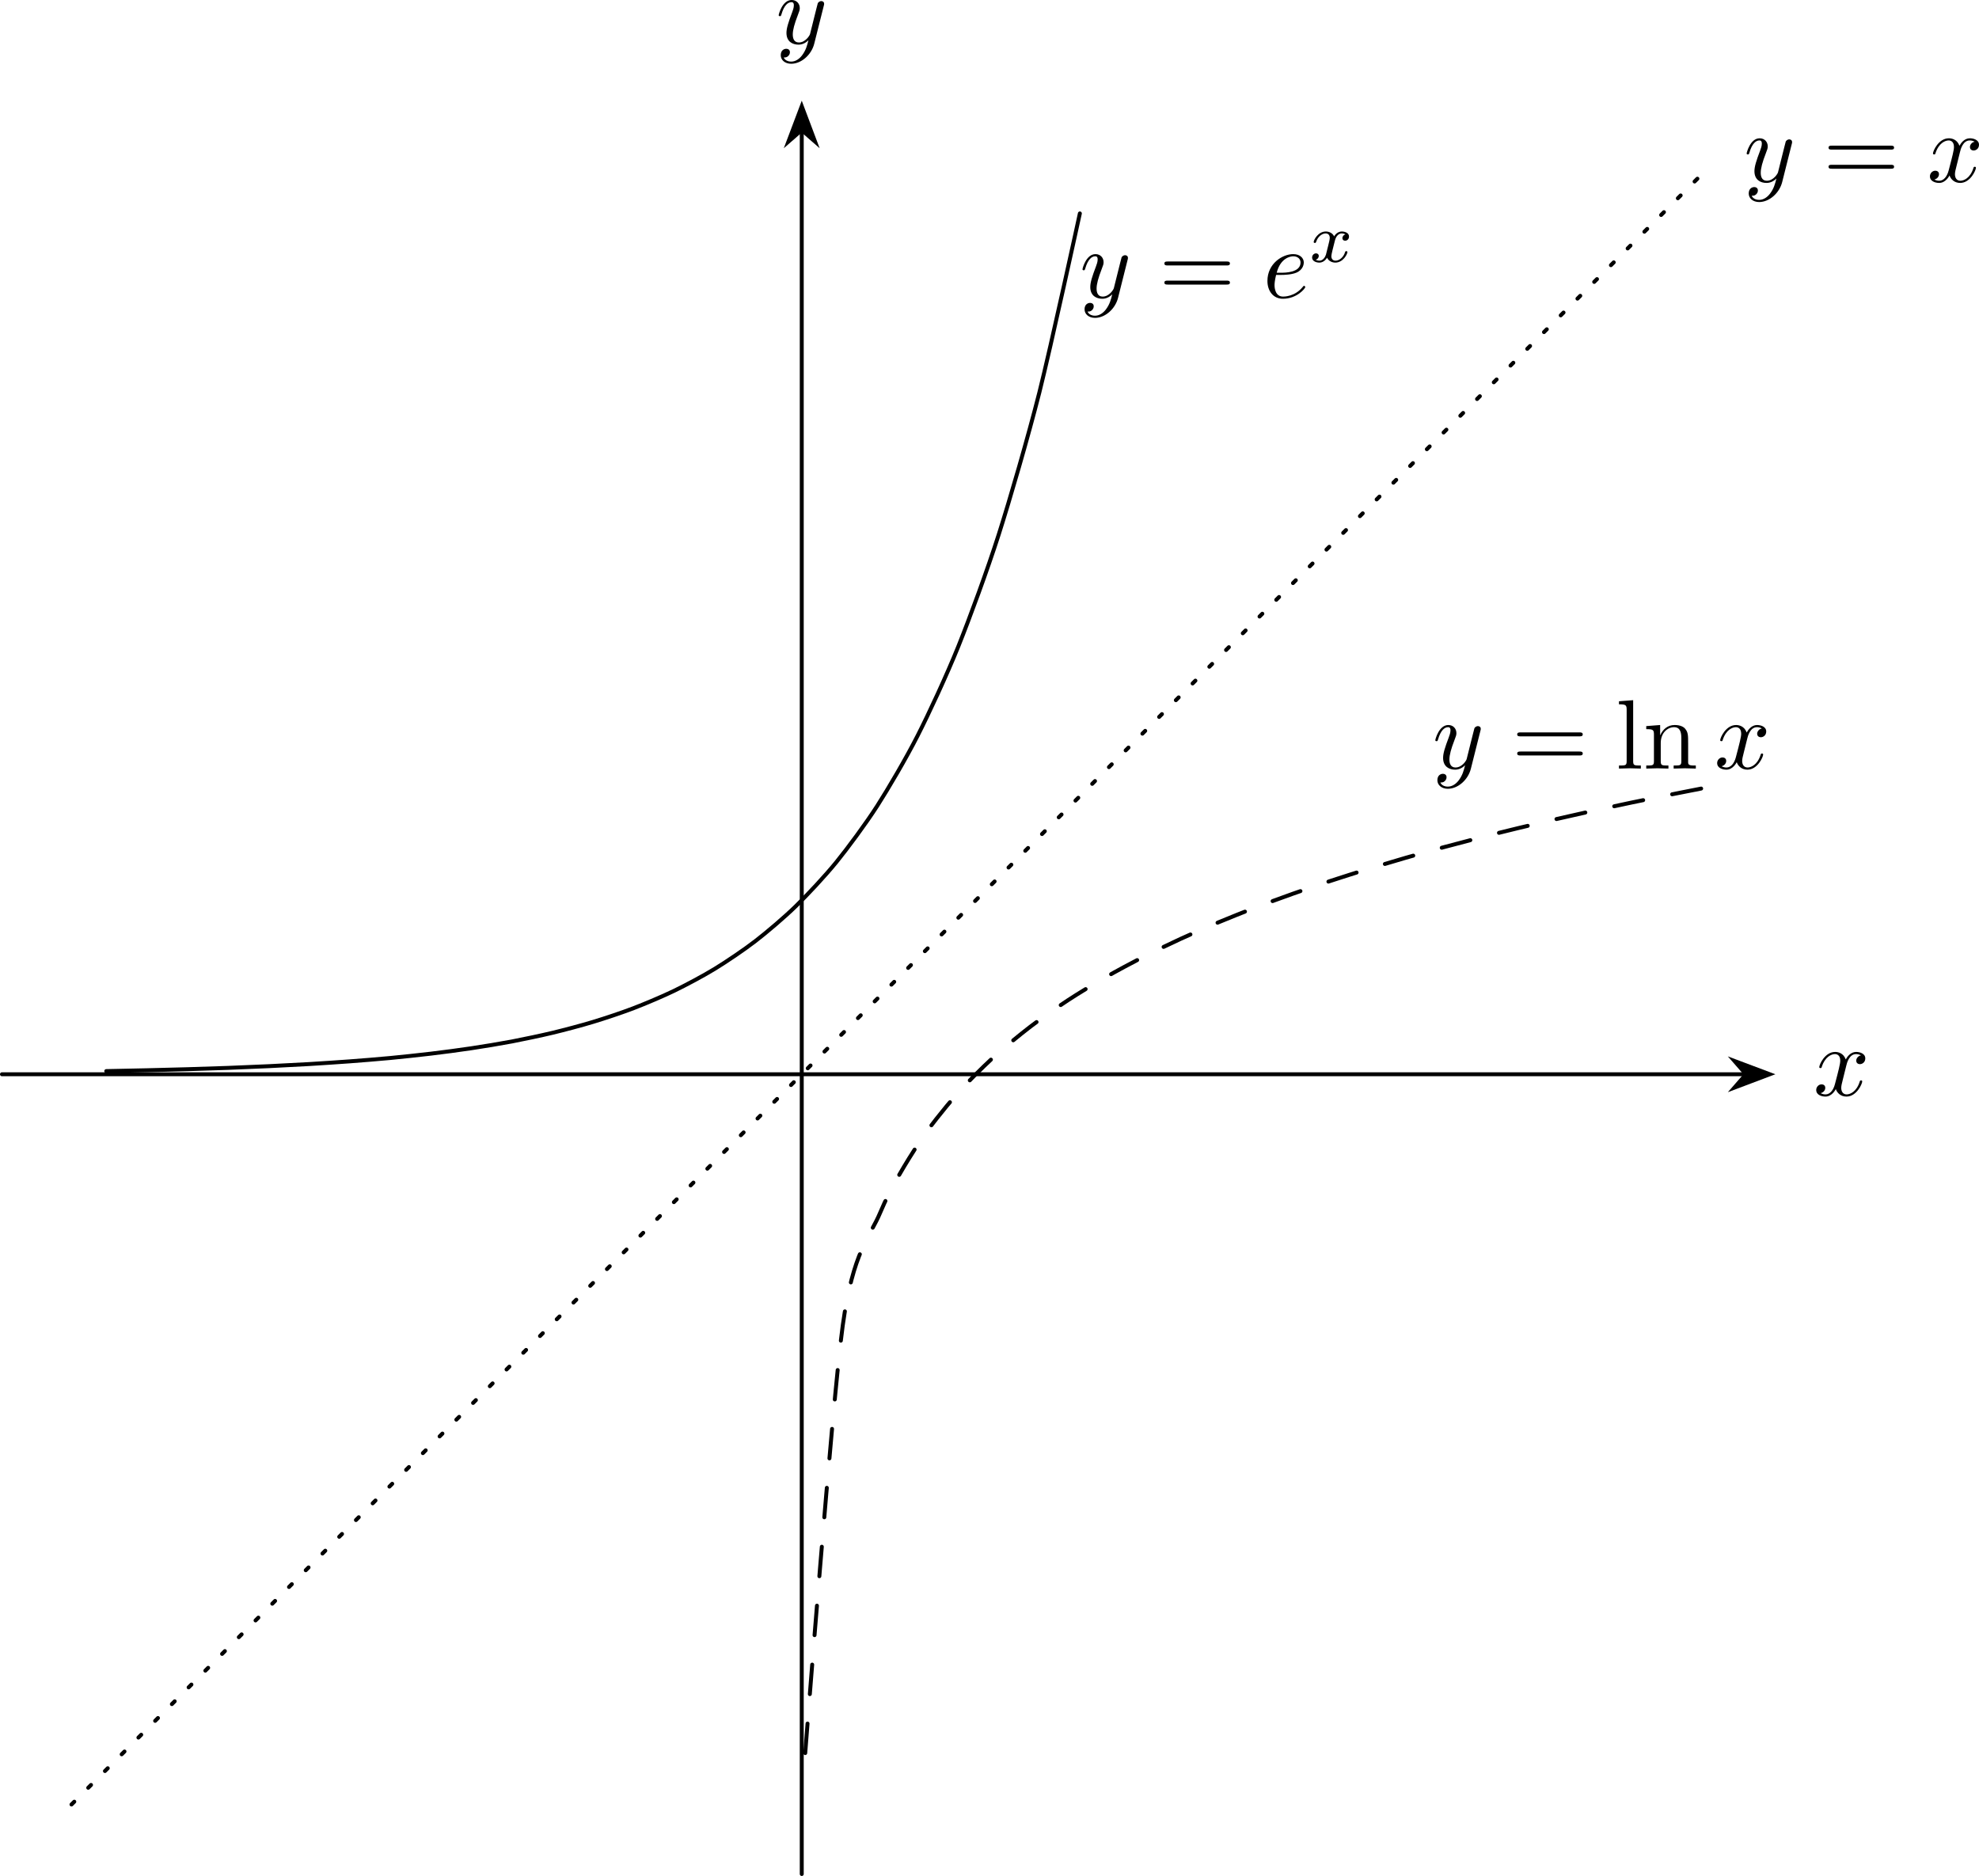
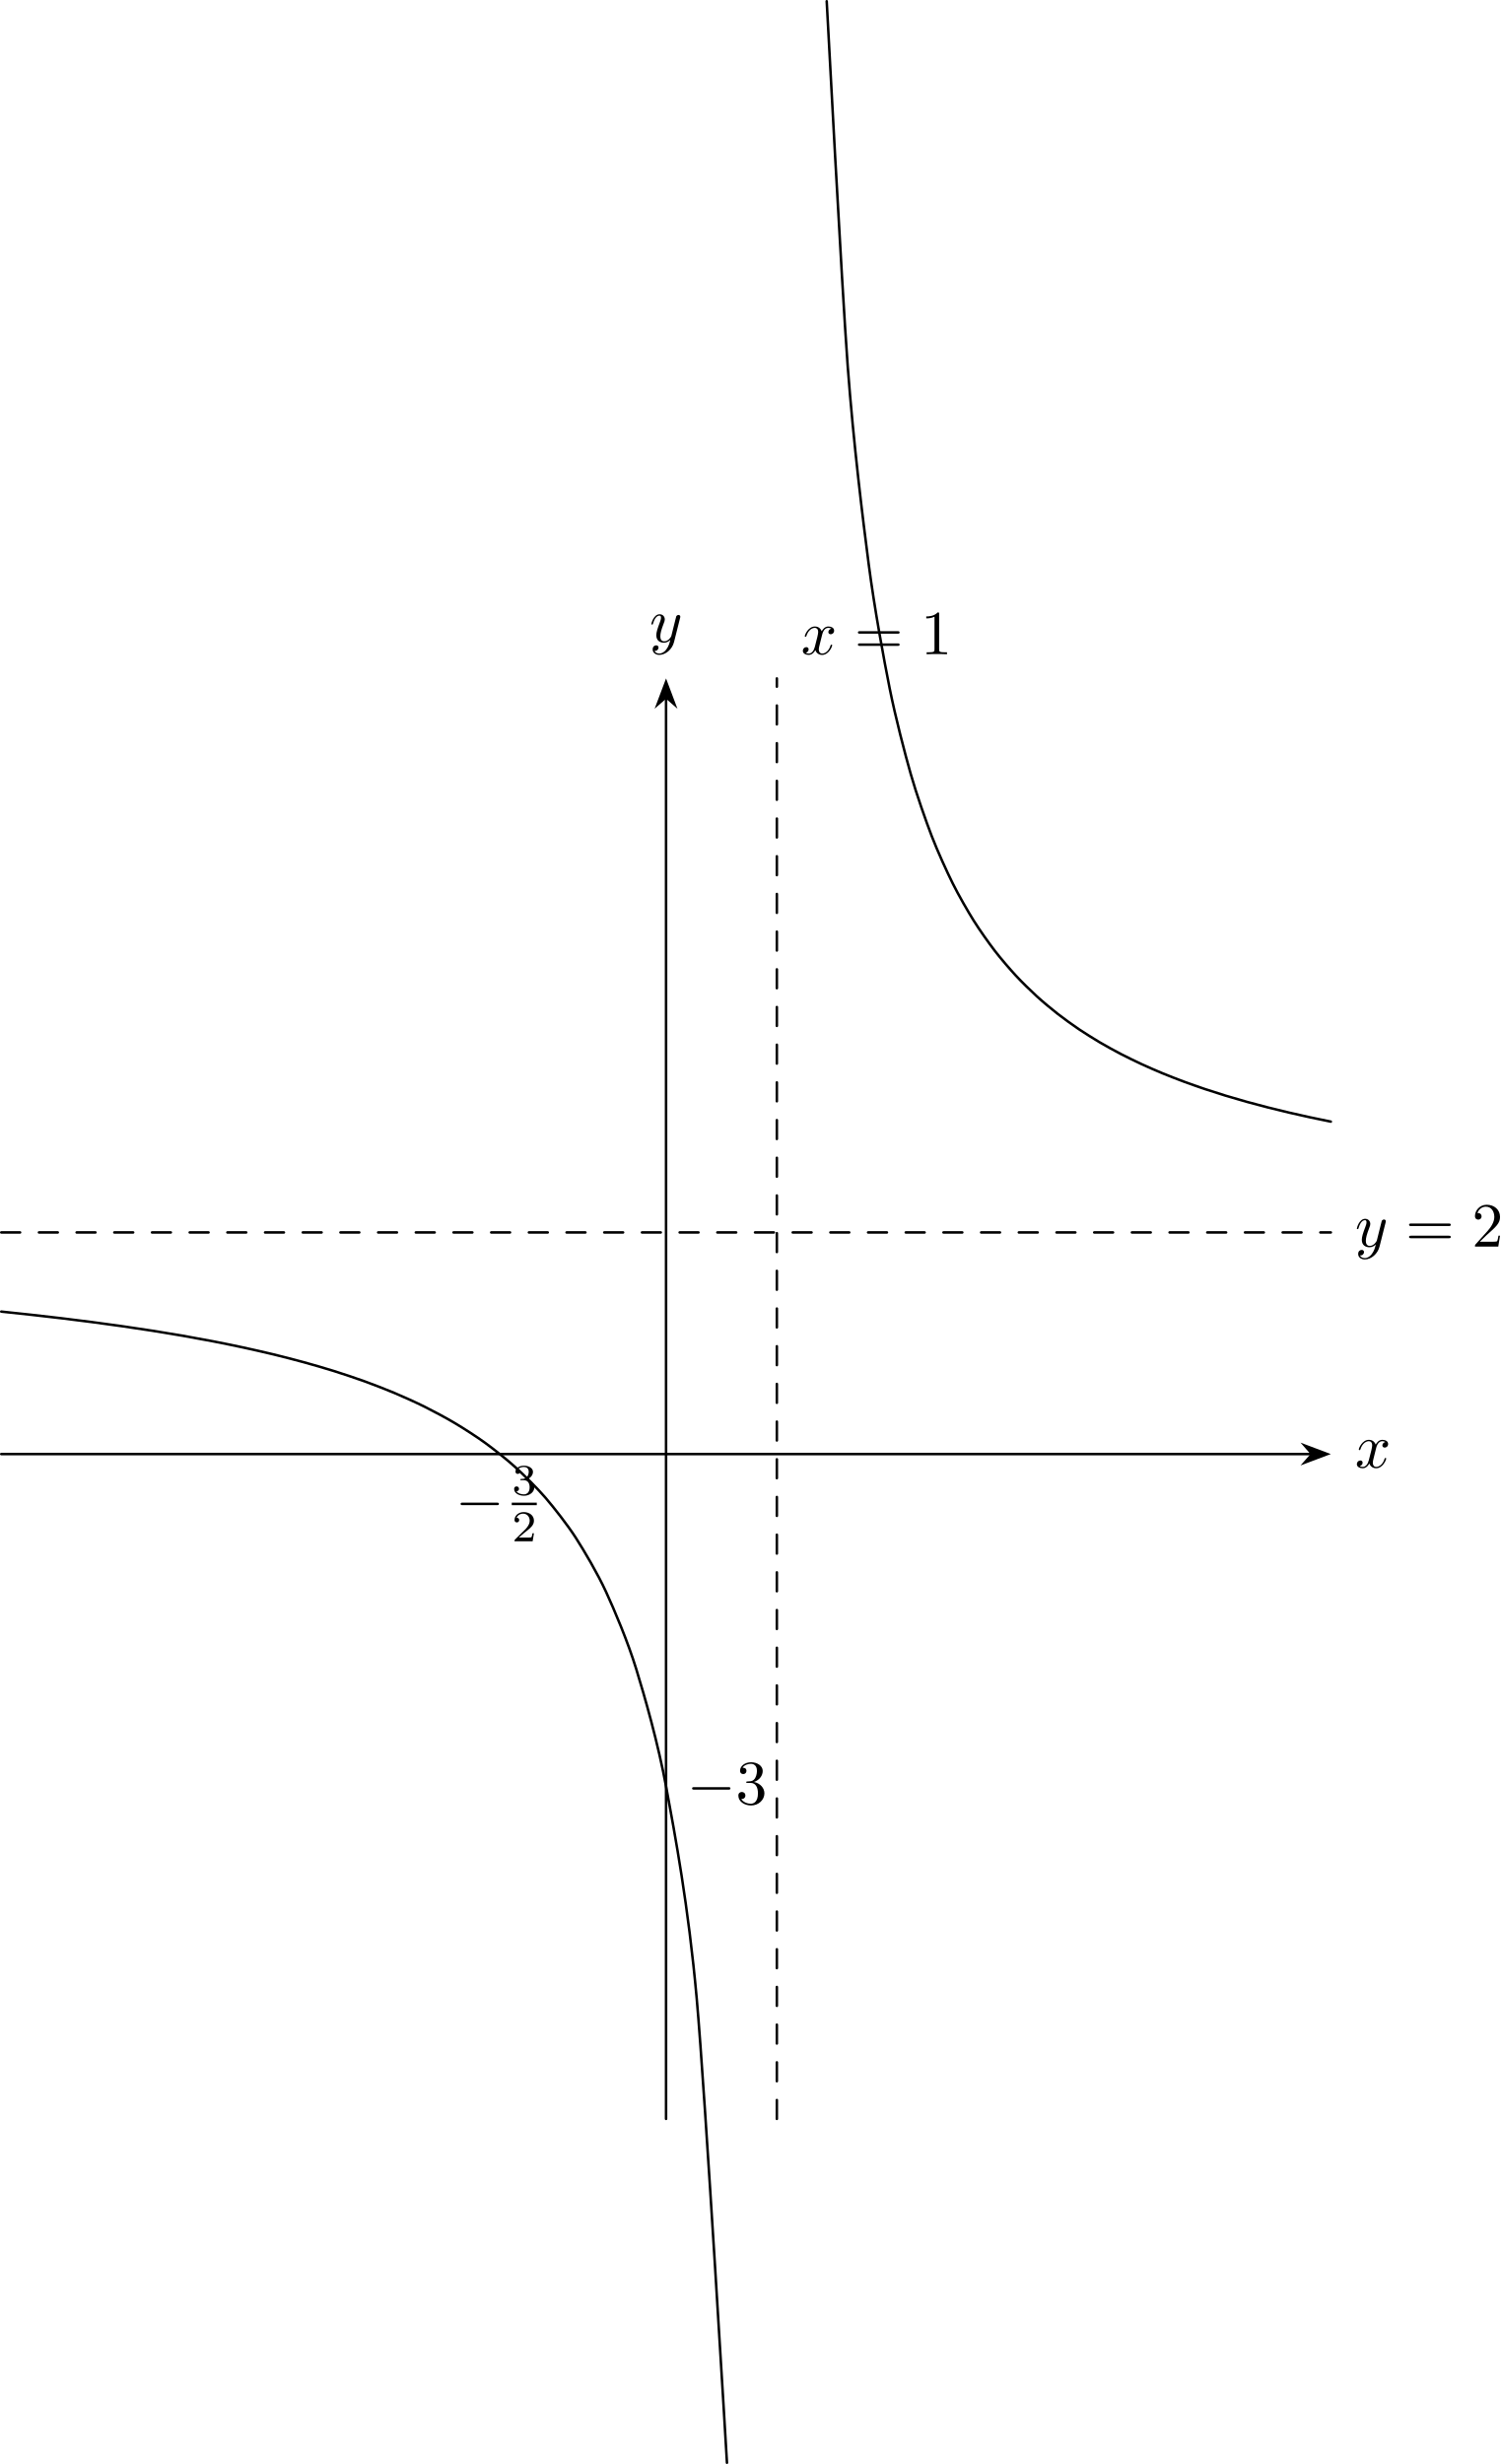
- <svg xmlns="http://www.w3.org/2000/svg" xmlns:xlink="http://www.w3.org/1999/xlink" version="1.1" width="280.06pt" height="265.493pt" viewBox="-0 21.666 280.06 265.493">
+ <svg xmlns="http://www.w3.org/2000/svg" xmlns:xlink="http://www.w3.org/1999/xlink" version="1.1" width="333.103pt" height="547.143pt" viewBox="-0 -.006 333.103 547.143">
  <defs>
-     <path id="g10-120" d="M1.736-.739C1.667-.502 1.437-.126 1.081-.126C1.06-.126 .851-.126 .704-.223C.99-.314 1.011-.565 1.011-.607C1.011-.76 .893-.865 .732-.865C.537-.865 .335-.697 .335-.439C.335-.091 .725 .07 1.067 .07C1.388 .07 1.674-.133 1.848-.425C2.015-.056 2.399 .07 2.678 .07C3.48 .07 3.905-.802 3.905-.997C3.905-1.088 3.815-1.088 3.794-1.088C3.696-1.088 3.689-1.053 3.661-.969C3.515-.488 3.096-.126 2.706-.126C2.427-.126 2.28-.314 2.28-.579C2.28-.76 2.448-1.395 2.643-2.169C2.783-2.706 3.096-2.88 3.327-2.88C3.34-2.88 3.557-2.88 3.703-2.783C3.48-2.72 3.396-2.525 3.396-2.399C3.396-2.246 3.515-2.141 3.675-2.141S4.066-2.273 4.066-2.566C4.066-2.957 3.619-3.075 3.34-3.075C2.992-3.075 2.713-2.845 2.559-2.58C2.434-2.866 2.113-3.075 1.723-3.075C.941-3.075 .495-2.218 .495-2.008C.495-1.918 .593-1.918 .614-1.918C.704-1.918 .711-1.946 .746-2.036C.921-2.58 1.36-2.88 1.702-2.88C1.932-2.88 2.12-2.755 2.12-2.42C2.12-2.28 2.036-1.932 1.974-1.695L1.736-.739Z" />
+     <path id="g12-50" d="M3.522-1.269H3.285C3.264-1.116 3.194-.704 3.103-.635C3.048-.593 2.511-.593 2.413-.593H1.13C1.862-1.241 2.106-1.437 2.525-1.764C3.041-2.176 3.522-2.608 3.522-3.271C3.522-4.115 2.783-4.631 1.89-4.631C1.025-4.631 .439-4.024 .439-3.382C.439-3.027 .739-2.992 .809-2.992C.976-2.992 1.179-3.11 1.179-3.361C1.179-3.487 1.13-3.731 .767-3.731C.983-4.226 1.458-4.38 1.785-4.38C2.483-4.38 2.845-3.836 2.845-3.271C2.845-2.664 2.413-2.183 2.19-1.932L.509-.272C.439-.209 .439-.195 .439 0H3.313L3.522-1.269Z" />
+     <path id="g12-51" d="M1.904-2.329C2.448-2.329 2.838-1.953 2.838-1.206C2.838-.342 2.336-.084 1.932-.084C1.653-.084 1.039-.16 .746-.572C1.074-.586 1.151-.816 1.151-.962C1.151-1.186 .983-1.346 .767-1.346C.572-1.346 .377-1.227 .377-.941C.377-.286 1.102 .139 1.946 .139C2.915 .139 3.585-.509 3.585-1.206C3.585-1.75 3.138-2.294 2.371-2.455C3.103-2.72 3.368-3.243 3.368-3.668C3.368-4.219 2.734-4.631 1.96-4.631S.593-4.254 .593-3.696C.593-3.459 .746-3.327 .955-3.327C1.172-3.327 1.311-3.487 1.311-3.682C1.311-3.884 1.172-4.031 .955-4.045C1.2-4.352 1.681-4.428 1.939-4.428C2.253-4.428 2.692-4.275 2.692-3.668C2.692-3.375 2.594-3.055 2.413-2.838C2.183-2.573 1.988-2.559 1.639-2.538C1.465-2.525 1.451-2.525 1.416-2.518C1.402-2.518 1.346-2.504 1.346-2.427C1.346-2.329 1.409-2.329 1.527-2.329H1.904Z" />
+     <path id="g7-0" d="M6.565-2.291C6.735-2.291 6.914-2.291 6.914-2.491S6.735-2.69 6.565-2.69H1.176C1.006-2.69 .827-2.69 .827-2.491S1.006-2.291 1.176-2.291H6.565Z" />
+     <path id="g6-49" d="M3.207-6.982C3.207-7.244 3.207-7.265 2.956-7.265C2.28-6.567 1.32-6.567 .971-6.567V-6.229C1.189-6.229 1.833-6.229 2.4-6.513V-.862C2.4-.469 2.367-.338 1.385-.338H1.036V0C1.418-.033 2.367-.033 2.804-.033S4.189-.033 4.571 0V-.338H4.222C3.24-.338 3.207-.458 3.207-.862V-6.982Z" />
+     <path id="g6-50" d="M1.385-.84L2.542-1.964C4.244-3.469 4.898-4.058 4.898-5.149C4.898-6.393 3.916-7.265 2.585-7.265C1.353-7.265 .545-6.262 .545-5.291C.545-4.68 1.091-4.68 1.124-4.68C1.309-4.68 1.691-4.811 1.691-5.258C1.691-5.542 1.495-5.825 1.113-5.825C1.025-5.825 1.004-5.825 .971-5.815C1.222-6.524 1.811-6.927 2.444-6.927C3.436-6.927 3.905-6.044 3.905-5.149C3.905-4.276 3.36-3.415 2.76-2.738L.665-.404C.545-.284 .545-.262 .545 0H4.593L4.898-1.898H4.625C4.571-1.571 4.495-1.091 4.385-.927C4.309-.84 3.589-.84 3.349-.84H1.385Z" />
+     <path id="g6-51" d="M3.164-3.84C4.058-4.135 4.691-4.898 4.691-5.76C4.691-6.655 3.731-7.265 2.684-7.265C1.582-7.265 .753-6.611 .753-5.782C.753-5.422 .993-5.215 1.309-5.215C1.647-5.215 1.865-5.455 1.865-5.771C1.865-6.316 1.353-6.316 1.189-6.316C1.527-6.851 2.247-6.993 2.64-6.993C3.087-6.993 3.687-6.753 3.687-5.771C3.687-5.64 3.665-5.007 3.382-4.527C3.055-4.004 2.684-3.971 2.411-3.96C2.324-3.949 2.062-3.927 1.985-3.927C1.898-3.916 1.822-3.905 1.822-3.796C1.822-3.676 1.898-3.676 2.084-3.676H2.564C3.458-3.676 3.862-2.935 3.862-1.865C3.862-.382 3.109-.065 2.629-.065C2.16-.065 1.342-.251 .96-.895C1.342-.84 1.68-1.08 1.68-1.495C1.68-1.887 1.385-2.105 1.069-2.105C.807-2.105 .458-1.953 .458-1.473C.458-.48 1.473 .24 2.662 .24C3.993 .24 4.985-.753 4.985-1.865C4.985-2.76 4.298-3.611 3.164-3.84Z" />
    <path id="g6-61" d="M7.495-3.567C7.658-3.567 7.865-3.567 7.865-3.785S7.658-4.004 7.505-4.004H.971C.818-4.004 .611-4.004 .611-3.785S.818-3.567 .982-3.567H7.495ZM7.505-1.451C7.658-1.451 7.865-1.451 7.865-1.669S7.658-1.887 7.495-1.887H.982C.818-1.887 .611-1.887 .611-1.669S.818-1.451 .971-1.451H7.505Z" />
-     <path id="g6-108" d="M1.931-7.571L.36-7.451V-7.113C1.124-7.113 1.211-7.036 1.211-6.502V-.829C1.211-.338 1.091-.338 .36-.338V0C.72-.011 1.298-.033 1.571-.033S2.378-.011 2.782 0V-.338C2.051-.338 1.931-.338 1.931-.829V-7.571Z" />
-     <path id="g6-110" d="M1.2-3.753V-.829C1.2-.338 1.08-.338 .349-.338V0C.731-.011 1.287-.033 1.582-.033C1.865-.033 2.433-.011 2.804 0V-.338C2.073-.338 1.953-.338 1.953-.829V-2.836C1.953-3.971 2.727-4.582 3.425-4.582C4.113-4.582 4.233-3.993 4.233-3.371V-.829C4.233-.338 4.113-.338 3.382-.338V0C3.764-.011 4.32-.033 4.615-.033C4.898-.033 5.465-.011 5.836 0V-.338C5.269-.338 4.996-.338 4.985-.665V-2.749C4.985-3.687 4.985-4.025 4.647-4.418C4.495-4.604 4.135-4.822 3.502-4.822C2.705-4.822 2.193-4.353 1.887-3.676V-4.822L.349-4.702V-4.364C1.113-4.364 1.2-4.287 1.2-3.753Z" />
+     <use id="g11-49" xlink:href="#g6-49" transform="scale(.913242)" />
+     <use id="g11-50" xlink:href="#g6-50" transform="scale(.913242)" />
+     <use id="g11-51" xlink:href="#g6-51" transform="scale(.913242)" />
    <use id="g11-61" xlink:href="#g6-61" transform="scale(.913242)" />
-     <use id="g11-108" xlink:href="#g6-108" transform="scale(.913242)" />
-     <use id="g11-110" xlink:href="#g6-110" transform="scale(.913242)" />
-     <path id="g9-101" d="M1.863-2.301C2.152-2.301 2.889-2.321 3.387-2.531C4.085-2.829 4.134-3.417 4.134-3.557C4.134-3.995 3.756-4.403 3.068-4.403C1.963-4.403 .458-3.437 .458-1.694C.458-.677 1.046 .11 2.022 .11C3.447 .11 4.284-.946 4.284-1.066C4.284-1.126 4.224-1.196 4.164-1.196C4.115-1.196 4.095-1.176 4.035-1.096C3.248-.11 2.162-.11 2.042-.11C1.265-.11 1.176-.946 1.176-1.265C1.176-1.385 1.186-1.694 1.335-2.301H1.863ZM1.395-2.521C1.783-4.035 2.809-4.184 3.068-4.184C3.537-4.184 3.806-3.895 3.806-3.557C3.806-2.521 2.212-2.521 1.803-2.521H1.395Z" />
    <path id="g9-120" d="M3.328-3.009C3.387-3.268 3.616-4.184 4.314-4.184C4.364-4.184 4.603-4.184 4.812-4.055C4.533-4.005 4.334-3.756 4.334-3.517C4.334-3.357 4.443-3.168 4.712-3.168C4.932-3.168 5.25-3.347 5.25-3.746C5.25-4.264 4.663-4.403 4.324-4.403C3.746-4.403 3.397-3.875 3.278-3.646C3.029-4.304 2.491-4.403 2.202-4.403C1.166-4.403 .598-3.118 .598-2.869C.598-2.77 .697-2.77 .717-2.77C.797-2.77 .827-2.79 .847-2.879C1.186-3.935 1.843-4.184 2.182-4.184C2.371-4.184 2.72-4.095 2.72-3.517C2.72-3.208 2.55-2.54 2.182-1.146C2.022-.528 1.674-.11 1.235-.11C1.176-.11 .946-.11 .737-.239C.986-.289 1.205-.498 1.205-.777C1.205-1.046 .986-1.126 .837-1.126C.538-1.126 .289-.867 .289-.548C.289-.09 .787 .11 1.225 .11C1.883 .11 2.242-.588 2.271-.648C2.391-.279 2.75 .11 3.347 .11C4.374 .11 4.941-1.176 4.941-1.425C4.941-1.524 4.852-1.524 4.822-1.524C4.732-1.524 4.712-1.484 4.692-1.415C4.364-.349 3.686-.11 3.367-.11C2.979-.11 2.819-.428 2.819-.767C2.819-.986 2.879-1.205 2.989-1.644L3.328-3.009Z" />
    <path id="g9-121" d="M4.842-3.796C4.882-3.935 4.882-3.955 4.882-4.025C4.882-4.204 4.742-4.294 4.593-4.294C4.493-4.294 4.334-4.234 4.244-4.085C4.224-4.035 4.144-3.726 4.105-3.547C4.035-3.288 3.965-3.019 3.905-2.75L3.457-.956C3.417-.807 2.989-.11 2.331-.11C1.823-.11 1.714-.548 1.714-.917C1.714-1.375 1.883-1.993 2.222-2.869C2.381-3.278 2.421-3.387 2.421-3.587C2.421-4.035 2.102-4.403 1.604-4.403C.658-4.403 .289-2.959 .289-2.869C.289-2.77 .389-2.77 .408-2.77C.508-2.77 .518-2.79 .568-2.949C.837-3.885 1.235-4.184 1.574-4.184C1.654-4.184 1.823-4.184 1.823-3.866C1.823-3.616 1.724-3.357 1.654-3.168C1.255-2.112 1.076-1.544 1.076-1.076C1.076-.189 1.704 .11 2.291 .11C2.68 .11 3.019-.06 3.298-.339C3.168 .179 3.049 .667 2.65 1.196C2.391 1.534 2.012 1.823 1.554 1.823C1.415 1.823 .966 1.793 .797 1.405C.956 1.405 1.086 1.405 1.225 1.285C1.325 1.196 1.425 1.066 1.425 .877C1.425 .568 1.156 .528 1.056 .528C.827 .528 .498 .687 .498 1.176C.498 1.674 .936 2.042 1.554 2.042C2.58 2.042 3.606 1.136 3.885 .01L4.842-3.796Z" />
  </defs>
  <g id="page1" transform="matrix(1.4 0 0 1.4 0 0)">
-     <path d="M.199 124.07H176.398" stroke="#000" fill="none" stroke-width=".399" stroke-linecap="round" stroke-linejoin="round" />
-     <path d="M178.894 124.07L175.324 122.727L176.496 124.07L175.324 125.418Z" />
-     <path d="M178.894 124.07L175.324 122.727L176.496 124.07L175.324 125.418Z" stroke="#000" fill="none" stroke-width=".399" stroke-miterlimit="10" stroke-linecap="round" />
-     <g transform="matrix(1 0 0 1 102.2552 2.145)">
-       <use x="81.043" y="124.071" xlink:href="#g9-120" />
+     <path d="M.199 230.625H208.031" stroke="#000" fill="none" stroke-width=".399" stroke-linecap="round" stroke-linejoin="round" />
+     <path d="M210.527 230.625L206.957 229.277L208.133 230.625L206.957 231.969Z" />
+     <path d="M210.527 230.625L206.957 229.277L208.133 230.625L206.957 231.969Z" stroke="#000" fill="none" stroke-width=".399" stroke-miterlimit="10" stroke-linecap="round" />
+     <g transform="matrix(1 0 0 1 109.285 2.145)">
+       <use x="105.647" y="230.624" xlink:href="#g9-120" />
    </g>
-     <path d="M81.043 204.914V28.715" stroke="#000" fill="none" stroke-width=".399" stroke-miterlimit="10" stroke-linecap="round" stroke-linejoin="round" />
-     <path d="M81.043 26.219L79.695 29.789L81.043 28.617L82.387 29.789Z" />
-     <path d="M81.043 26.219L79.695 29.789L81.043 28.617L82.387 29.789Z" stroke="#000" fill="none" stroke-width=".399" stroke-miterlimit="10" stroke-linecap="round" />
-     <g transform="matrix(1 0 0 1 -2.621 -104.1919)">
-       <use x="81.043" y="124.071" xlink:href="#g9-121" />
+     <path d="M105.648 336.074V110.664" stroke="#000" fill="none" stroke-width=".399" stroke-miterlimit="10" stroke-linecap="round" stroke-linejoin="round" />
+     <path d="M105.648 108.168L104.301 111.738L105.648 110.563L106.992 111.738Z" />
+     <path d="M105.648 108.168L104.301 111.738L105.648 110.563L106.992 111.738Z" stroke="#000" fill="none" stroke-width=".399" stroke-miterlimit="10" stroke-linecap="round" />
+     <g transform="matrix(1 0 0 1 -2.621 -128.797)">
+       <use x="105.647" y="230.624" xlink:href="#g9-121" />
    </g>
-     <path d="M7.227 197.887L172.434 32.684" stroke="#000" fill="none" stroke-width=".399" stroke-miterlimit="10" stroke-linecap="round" stroke-linejoin="round" stroke-dasharray=".399 1.993" />
-     <g transform="matrix(1 0 0 1 95.2242 -90.2132)">
-       <use x="81.043" y="124.071" xlink:href="#g9-121" />
-       <use x="89.052" y="124.071" xlink:href="#g11-61" />
-       <use x="99.568" y="124.071" xlink:href="#g9-120" />
+     <path d="M123.223 336.074V107.602" stroke="#000" fill="none" stroke-width=".399" stroke-miterlimit="10" stroke-linecap="round" stroke-linejoin="round" stroke-dasharray="2.989 2.989" />
+     <g transform="matrix(1 0 0 1 21.41 -126.859)">
+       <use x="105.647" y="230.624" xlink:href="#g9-120" />
+       <use x="114.108" y="230.624" xlink:href="#g11-61" />
+       <use x="124.625" y="230.624" xlink:href="#g11-49" />
    </g>
-     <path d="M10.742 123.75C10.742 123.75 13.707 123.691 14.844 123.664C15.98 123.637 17.805 123.59 18.945 123.559C20.082 123.523 21.906 123.465 23.047 123.426C24.184 123.383 26.008 123.309 27.145 123.254C28.285 123.199 30.109 123.105 31.246 123.039C32.383 122.969 34.211 122.852 35.348 122.766C36.484 122.684 38.309 122.531 39.449 122.426C40.586 122.316 42.41 122.125 43.547 121.988C44.688 121.855 46.512 121.613 47.648 121.441C48.785 121.273 50.613 120.969 51.75 120.754C52.887 120.535 54.711 120.152 55.852 119.879C56.988 119.605 58.812 119.125 59.949 118.777C61.09 118.434 62.914 117.824 64.051 117.387S67.016 116.18 68.152 115.629C69.289 115.078 71.113 114.109 72.254 113.41C73.391 112.715 75.215 111.488 76.352 110.609C77.492 109.731 79.316 108.184 80.453 107.07C81.59 105.961 83.418 104.012 84.555 102.609C85.691 101.207 87.516 98.742 88.656 96.969C89.793 95.199 91.617 92.086 92.754 89.848C93.894 87.613 95.719 83.68 96.856 80.856C97.992 78.031 99.82 73.066 100.957 69.5S103.918 59.66 105.059 55.156C106.195 50.656 109.156 37.051 109.156 37.051" stroke="#000" fill="none" stroke-width=".399" stroke-miterlimit="10" stroke-linecap="round" stroke-linejoin="round" />
-     <path d="M81.395 192.688C81.395 192.688 84.137 157.039 85.188 149.457C86.238 141.875 87.93 140.578 88.98 138.043C90.031 135.508 91.723 132.812 92.773 131.176C93.824 129.539 95.516 127.469 96.566 126.254C97.617 125.035 99.309 123.383 100.359 122.41C101.41 121.441 103.102 120.066 104.152 119.258C105.203 118.453 106.894 117.281 107.945 116.59C108.996 115.898 110.688 114.879 111.738 114.273C112.793 113.668 114.481 112.762 115.531 112.223C116.586 111.684 118.273 110.875 119.324 110.391C120.379 109.902 122.066 109.168 123.117 108.731C124.172 108.289 125.859 107.617 126.91 107.211C127.965 106.809 129.652 106.188 130.703 105.816C131.758 105.441 133.445 104.871 134.496 104.523C135.551 104.176 137.238 103.641 138.289 103.316C139.344 102.996 141.031 102.496 142.082 102.191C143.137 101.887 144.824 101.418 145.875 101.133C146.93 100.848 148.617 100.402 149.668 100.133C150.723 99.863 152.41 99.441 153.461 99.188C154.516 98.93 156.203 98.531 157.254 98.289C158.309 98.047 159.996 97.664 161.047 97.434C162.102 97.203 163.789 96.84 164.84 96.621C165.894 96.398 167.582 96.055 168.633 95.844C169.688 95.633 172.426 95.098 172.426 95.098" stroke="#000" fill="none" stroke-width=".399" stroke-miterlimit="10" stroke-linecap="round" stroke-linejoin="round" stroke-dasharray="2.989 2.989" />
-     <g transform="matrix(1 0 0 1 28.0892 -78.5041)">
-       <use x="81.043" y="124.071" xlink:href="#g9-121" />
-       <use x="89.052" y="124.071" xlink:href="#g11-61" />
-       <use x="99.568" y="124.071" xlink:href="#g9-101" />
-       <use x="104.207" y="120.456" xlink:href="#g10-120" />
+     <path d="M.199 195.473H211.098" stroke="#000" fill="none" stroke-width=".399" stroke-miterlimit="10" stroke-linecap="round" stroke-linejoin="round" stroke-dasharray="2.989 2.989" />
+     <g transform="matrix(1 0 0 1 109.285 -32.908)">
+       <use x="105.647" y="230.624" xlink:href="#g9-121" />
+       <use x="113.656" y="230.624" xlink:href="#g11-61" />
+       <use x="124.173" y="230.624" xlink:href="#g11-50" />
    </g>
-     <g transform="matrix(1 0 0 1 63.7532 -30.9015)">
-       <use x="81.043" y="124.071" xlink:href="#g9-121" />
-       <use x="89.052" y="124.071" xlink:href="#g11-61" />
-       <use x="99.568" y="124.071" xlink:href="#g11-108" />
-       <use x="102.336" y="124.071" xlink:href="#g11-110" />
-       <use x="109.531" y="124.071" xlink:href="#g9-120" />
+     <path d="M131.129 .195C131.129 .195 133.539 45.68 134.461 58.07C135.387 70.461 136.871 82.398 137.793 89.496C138.719 96.59 140.203 104.602 141.125 109.215C142.051 113.828 143.531 119.504 144.457 122.75S146.863 130.203 147.789 132.613C148.715 135.023 150.195 138.258 151.121 140.117C152.047 141.981 153.527 144.543 154.453 146.027C155.379 147.508 156.859 149.586 157.785 150.793C158.711 152 160.191 153.719 161.117 154.719C162.039 155.723 163.523 157.168 164.449 158.012C165.371 158.859 166.856 160.09 167.781 160.812C168.703 161.535 170.188 162.602 171.113 163.227C172.035 163.852 173.519 164.777 174.445 165.324C175.367 165.871 176.852 166.684 177.773 167.164C178.699 167.644 180.184 168.367 181.106 168.793C182.031 169.223 183.516 169.863 184.438 170.246C185.363 170.629 186.848 171.203 187.769 171.547C188.695 171.891 190.176 172.41 191.102 172.723C192.027 173.031 193.508 173.504 194.434 173.789C195.359 174.07 196.84 174.5 197.766 174.758S200.172 175.406 201.098 175.644C202.023 175.879 203.504 176.238 204.43 176.457C205.356 176.672 206.836 177.004 207.762 177.207C208.687 177.406 211.094 177.898 211.094 177.898" stroke="#000" fill="none" stroke-width=".399" stroke-miterlimit="10" stroke-linecap="round" stroke-linejoin="round" />
+     <path d="M.199 208.027C.199 208.027 3.664 208.391 4.992 208.539C6.324 208.684 8.461 208.93 9.789 209.09C11.121 209.25 13.254 209.516 14.586 209.691C15.918 209.863 18.051 210.156 19.383 210.348S22.848 210.856 24.18 211.066C25.512 211.277 27.645 211.629 28.977 211.859C30.305 212.094 32.441 212.481 33.77 212.738C35.102 212.996 37.238 213.43 38.566 213.719C39.898 214.004 42.031 214.492 43.363 214.812C44.695 215.137 46.828 215.684 48.16 216.051C49.492 216.414 51.625 217.035 52.957 217.453C54.289 217.871 56.422 218.582 57.754 219.062C59.082 219.547 61.219 220.367 62.551 220.93C63.879 221.492 66.016 222.449 67.344 223.113C68.676 223.777 70.809 224.914 72.141 225.711C73.473 226.504 75.606 227.871 76.938 228.84C78.269 229.813 80.402 231.488 81.734 232.699C83.066 233.91 85.199 236.012 86.531 237.563C87.859 239.117 89.996 241.824 91.328 243.894C92.656 245.961 94.793 249.574 96.121 252.465C97.453 255.356 99.59 260.387 100.918 264.719C102.25 269.051 104.383 276.434 105.715 283.684C107.047 290.938 109.18 302.148 110.512 316.984C111.844 331.82 115.309 390.613 115.309 390.613" stroke="#000" fill="none" stroke-width=".399" stroke-miterlimit="10" stroke-linecap="round" stroke-linejoin="round" />
+     <g transform="matrix(1 0 0 1 -33.4179 10.399)">
+       <use x="105.647" y="230.624" xlink:href="#g7-0" />
+       <use x="114.591" y="226.702" xlink:href="#g12-51" />
+     </g>
+     <rect x="114.591" y="227.935" height=".398" width="3.971" transform="matrix(1 0 0 1 -33.4179 10.399)" />
+     <g transform="matrix(1 0 0 1 -33.4179 10.399)">
+       <use x="114.591" y="234.06" xlink:href="#g12-50" />
+     </g>
+     <g transform="matrix(1 0 0 1 3.301 55.52)">
+       <use x="105.647" y="230.624" xlink:href="#g7-0" />
+       <use x="113.396" y="230.624" xlink:href="#g11-51" />
    </g>
  </g>
</svg>
